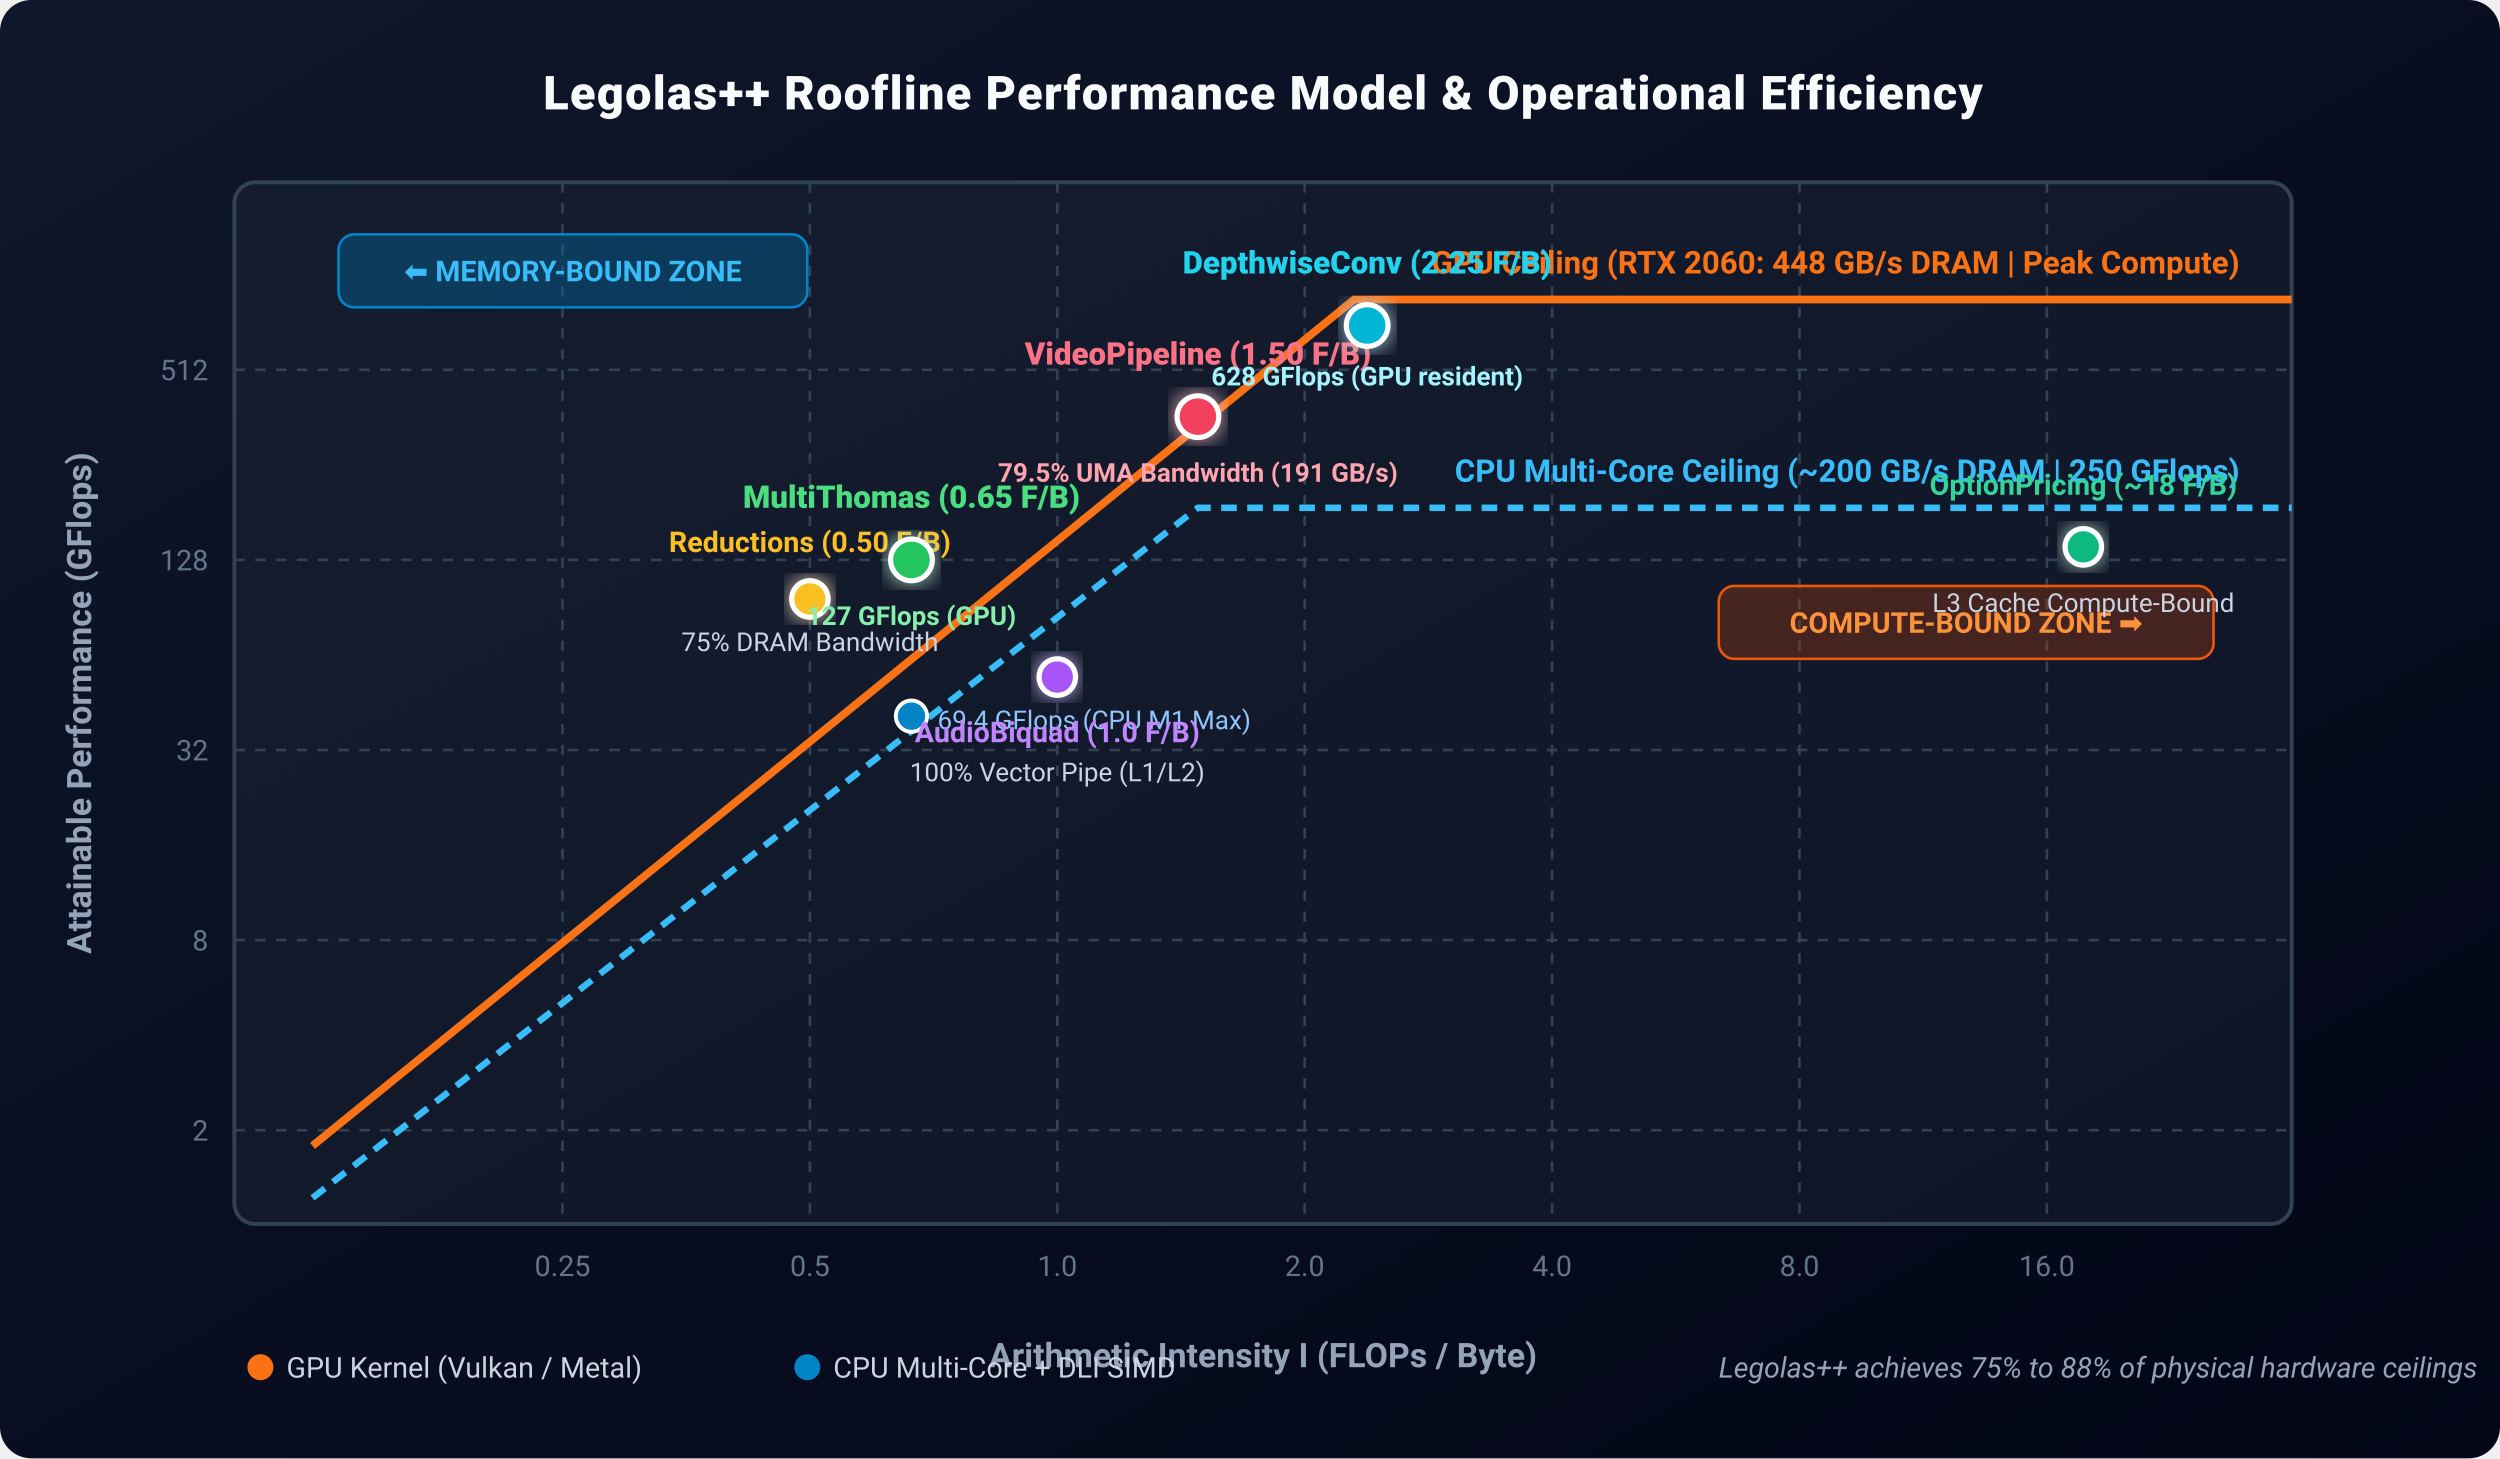
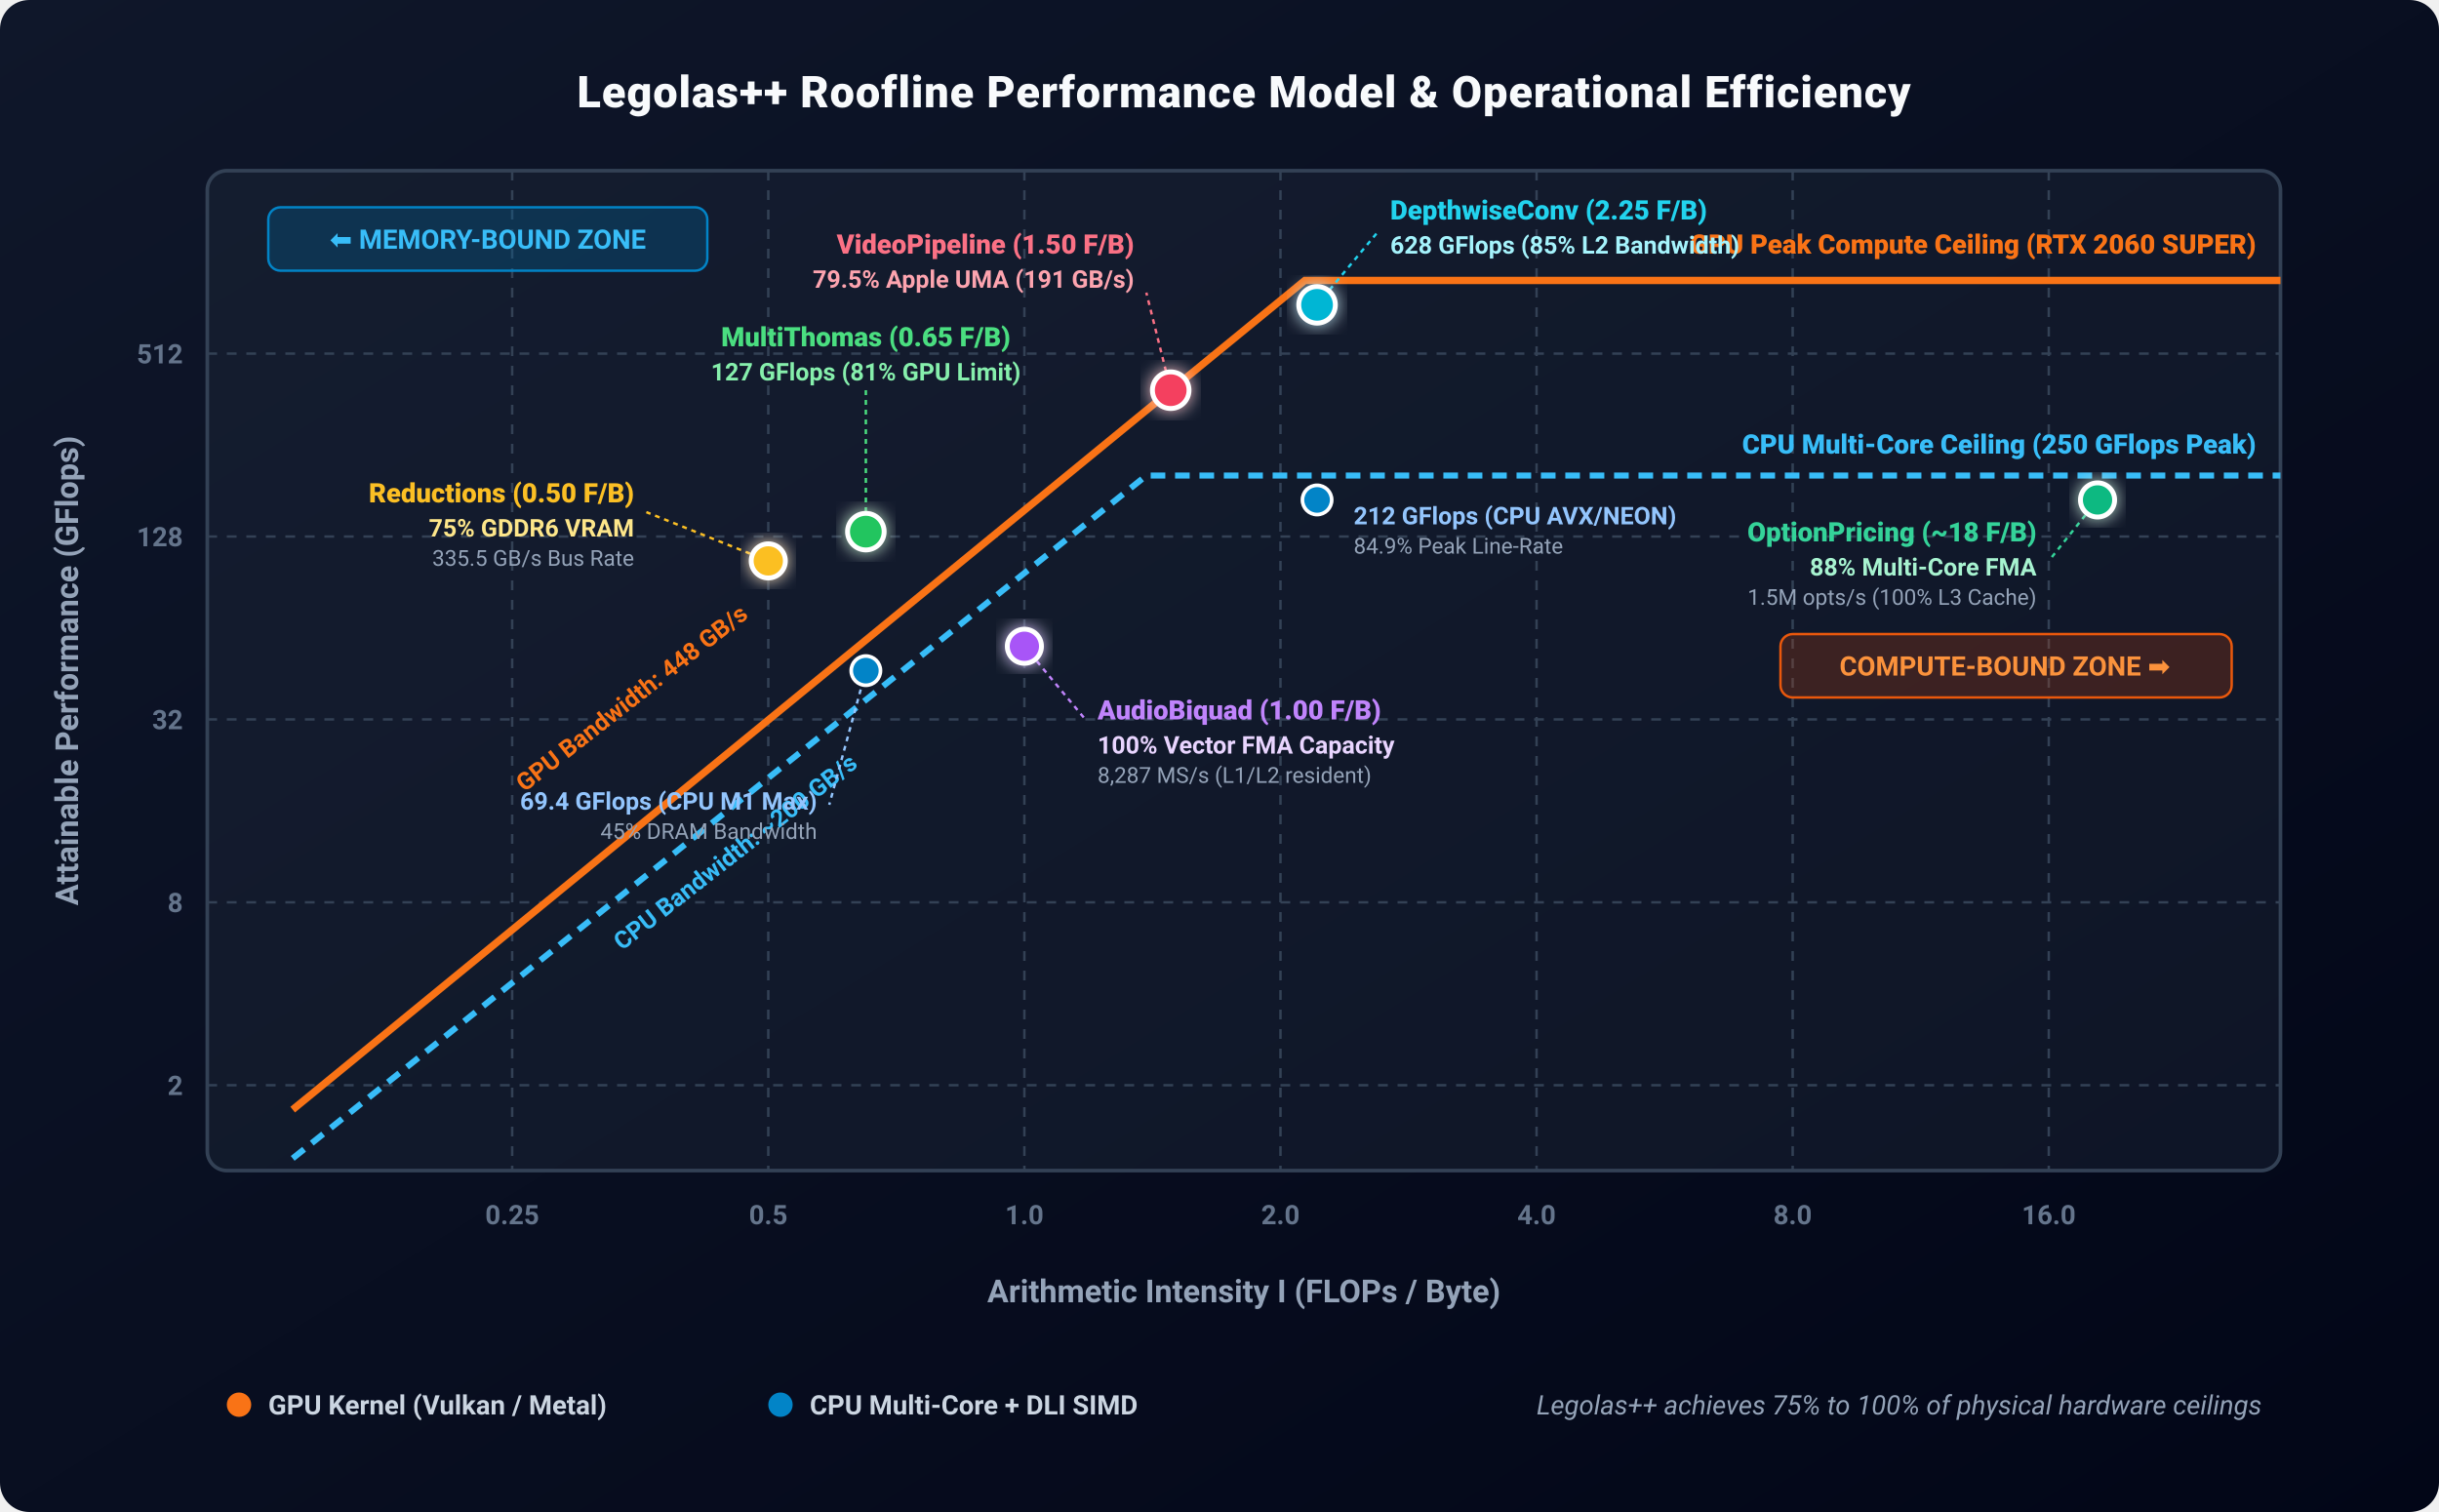
- <svg xmlns="http://www.w3.org/2000/svg" viewBox="0 0 960 560" width="100%" height="100%" style="background-color: #0f172a; font-family: -apple-system, BlinkMacSystemFont, 'Segoe UI', Roboto, Helvetica, Arial, sans-serif;">
+ <svg xmlns="http://www.w3.org/2000/svg" viewBox="0 0 1000 620" width="100%" height="100%" style="background-color: #0f172a; font-family: -apple-system, BlinkMacSystemFont, 'Segoe UI', Roboto, Helvetica, Arial, sans-serif;">
  <defs>
    <linearGradient id="bgGrad" x1="0%" y1="0%" x2="100%" y2="100%">
      <stop offset="0%" stop-color="#0f172a" />
      <stop offset="100%" stop-color="#020617" />
    </linearGradient>
-     <linearGradient id="memBoundArea" x1="0%" y1="0%" x2="100%" y2="0%">
-       <stop offset="0%" stop-color="#0284c7" stop-opacity="0.15" />
-       <stop offset="100%" stop-color="#0284c7" stop-opacity="0.02" />
-     </linearGradient>
-     <linearGradient id="compBoundArea" x1="0%" y1="0%" x2="100%" y2="0%">
-       <stop offset="0%" stop-color="#ea580c" stop-opacity="0.05" />
-       <stop offset="100%" stop-color="#ea580c" stop-opacity="0.15" />
-     </linearGradient>
-     <filter id="glow" x="-20%" y="-20%" width="140%" height="140%">
-       <feGaussianBlur stdDeviation="4" result="blur" />
+     <filter id="glow" x="-30%" y="-30%" width="160%" height="160%">
+       <feGaussianBlur stdDeviation="3.5" result="blur" />
      <feComposite in="SourceGraphic" in2="blur" operator="over" />
    </filter>
  </defs>
-   <rect width="960" height="560" fill="url(#bgGrad)" rx="12" />
-   <rect x="90" y="70" width="790" height="400" fill="#1e293b" fill-opacity="0.4" rx="8" stroke="#334155" stroke-width="1.5" />
-   <line x1="90" y1="434" x2="880" y2="434" stroke="#334155" stroke-dasharray="4,4" stroke-width="1" />
-   <text x="80" y="438" fill="#64748b" font-size="11" text-anchor="end">2</text>
-   <line x1="90" y1="361" x2="880" y2="361" stroke="#334155" stroke-dasharray="4,4" stroke-width="1" />
-   <text x="80" y="365" fill="#64748b" font-size="11" text-anchor="end">8</text>
-   <line x1="90" y1="288" x2="880" y2="288" stroke="#334155" stroke-dasharray="4,4" stroke-width="1" />
-   <text x="80" y="292" fill="#64748b" font-size="11" text-anchor="end">32</text>
-   <line x1="90" y1="215" x2="880" y2="215" stroke="#334155" stroke-dasharray="4,4" stroke-width="1" />
-   <text x="80" y="219" fill="#64748b" font-size="11" text-anchor="end">128</text>
-   <line x1="90" y1="142" x2="880" y2="142" stroke="#334155" stroke-dasharray="4,4" stroke-width="1" />
-   <text x="80" y="146" fill="#64748b" font-size="11" text-anchor="end">512</text>
-   <line x1="216" y1="70" x2="216" y2="470" stroke="#334155" stroke-dasharray="4,4" stroke-width="1" />
-   <text x="216" y="490" fill="#64748b" font-size="11" text-anchor="middle">0.25</text>
-   <line x1="311" y1="70" x2="311" y2="470" stroke="#334155" stroke-dasharray="4,4" stroke-width="1" />
-   <text x="311" y="490" fill="#64748b" font-size="11" text-anchor="middle">0.5</text>
-   <line x1="406" y1="70" x2="406" y2="470" stroke="#334155" stroke-dasharray="4,4" stroke-width="1" />
-   <text x="406" y="490" fill="#64748b" font-size="11" text-anchor="middle">1.0</text>
-   <line x1="501" y1="70" x2="501" y2="470" stroke="#334155" stroke-dasharray="4,4" stroke-width="1" />
-   <text x="501" y="490" fill="#64748b" font-size="11" text-anchor="middle">2.0</text>
-   <line x1="596" y1="70" x2="596" y2="470" stroke="#334155" stroke-dasharray="4,4" stroke-width="1" />
-   <text x="596" y="490" fill="#64748b" font-size="11" text-anchor="middle">4.0</text>
-   <line x1="691" y1="70" x2="691" y2="470" stroke="#334155" stroke-dasharray="4,4" stroke-width="1" />
-   <text x="691" y="490" fill="#64748b" font-size="11" text-anchor="middle">8.0</text>
-   <line x1="786" y1="70" x2="786" y2="470" stroke="#334155" stroke-dasharray="4,4" stroke-width="1" />
-   <text x="786" y="490" fill="#64748b" font-size="11" text-anchor="middle">16.0</text>
-   <text x="485" y="42" fill="#f8fafc" font-size="18" font-weight="800" text-anchor="middle" letter-spacing="0.5">Legolas++ Roofline Performance Model &amp; Operational Efficiency</text>
-   <text x="485" y="525" fill="#94a3b8" font-size="13" font-weight="600" text-anchor="middle">Arithmetic Intensity I (FLOPs / Byte)</text>
-   <text x="35" y="270" fill="#94a3b8" font-size="13" font-weight="600" text-anchor="middle" transform="rotate(-90 35 270)">Attainable Performance (GFlops)</text>
-   <path d="M 120 440 L 520 115 L 880 115" fill="none" stroke="#f97316" stroke-width="3" />
-   <text x="860" y="105" fill="#f97316" font-size="12" font-weight="700" text-anchor="end">GPU Ceiling (RTX 2060: 448 GB/s DRAM | Peak Compute)</text>
-   <path d="M 120 460 L 460 195 L 880 195" fill="none" stroke="#38bdf8" stroke-width="2.5" stroke-dasharray="6,4" />
-   <text x="860" y="185" fill="#38bdf8" font-size="12" font-weight="700" text-anchor="end">CPU Multi-Core Ceiling (~200 GB/s DRAM | 250 GFlops)</text>
-   <rect x="130" y="90" width="180" height="28" rx="6" fill="#0369a1" fill-opacity="0.4" stroke="#0284c7" stroke-width="1" />
-   <text x="220" y="108" fill="#38bdf8" font-size="11" font-weight="700" text-anchor="middle">⬅ MEMORY-BOUND ZONE</text>
-   <rect x="660" y="225" width="190" height="28" rx="6" fill="#c2410c" fill-opacity="0.3" stroke="#ea580c" stroke-width="1" />
-   <text x="755" y="243" fill="#fb923c" font-size="11" font-weight="700" text-anchor="middle">COMPUTE-BOUND ZONE ➡</text>
-   <g transform="translate(311, 230)" filter="url(#glow)">
+   <rect width="1000" height="620" fill="url(#bgGrad)" rx="12" />
+   <rect x="85" y="70" width="850" height="410" fill="#1e293b" fill-opacity="0.4" rx="8" stroke="#334155" stroke-width="1.5" />
+   <line x1="85" y1="445" x2="935" y2="445" stroke="#334155" stroke-dasharray="4,4" stroke-width="1" />
+   <text x="75" y="449" fill="#64748b" font-size="11" font-weight="600" text-anchor="end">2</text>
+   <line x1="85" y1="370" x2="935" y2="370" stroke="#334155" stroke-dasharray="4,4" stroke-width="1" />
+   <text x="75" y="374" fill="#64748b" font-size="11" font-weight="600" text-anchor="end">8</text>
+   <line x1="85" y1="295" x2="935" y2="295" stroke="#334155" stroke-dasharray="4,4" stroke-width="1" />
+   <text x="75" y="299" fill="#64748b" font-size="11" font-weight="600" text-anchor="end">32</text>
+   <line x1="85" y1="220" x2="935" y2="220" stroke="#334155" stroke-dasharray="4,4" stroke-width="1" />
+   <text x="75" y="224" fill="#64748b" font-size="11" font-weight="600" text-anchor="end">128</text>
+   <line x1="85" y1="145" x2="935" y2="145" stroke="#334155" stroke-dasharray="4,4" stroke-width="1" />
+   <text x="75" y="149" fill="#64748b" font-size="11" font-weight="600" text-anchor="end">512</text>
+   <line x1="210" y1="70" x2="210" y2="480" stroke="#334155" stroke-dasharray="4,4" stroke-width="1" />
+   <text x="210" y="502" fill="#64748b" font-size="11" font-weight="600" text-anchor="middle">0.25</text>
+   <line x1="315" y1="70" x2="315" y2="480" stroke="#334155" stroke-dasharray="4,4" stroke-width="1" />
+   <text x="315" y="502" fill="#64748b" font-size="11" font-weight="600" text-anchor="middle">0.5</text>
+   <line x1="420" y1="70" x2="420" y2="480" stroke="#334155" stroke-dasharray="4,4" stroke-width="1" />
+   <text x="420" y="502" fill="#64748b" font-size="11" font-weight="600" text-anchor="middle">1.0</text>
+   <line x1="525" y1="70" x2="525" y2="480" stroke="#334155" stroke-dasharray="4,4" stroke-width="1" />
+   <text x="525" y="502" fill="#64748b" font-size="11" font-weight="600" text-anchor="middle">2.0</text>
+   <line x1="630" y1="70" x2="630" y2="480" stroke="#334155" stroke-dasharray="4,4" stroke-width="1" />
+   <text x="630" y="502" fill="#64748b" font-size="11" font-weight="600" text-anchor="middle">4.0</text>
+   <line x1="735" y1="70" x2="735" y2="480" stroke="#334155" stroke-dasharray="4,4" stroke-width="1" />
+   <text x="735" y="502" fill="#64748b" font-size="11" font-weight="600" text-anchor="middle">8.0</text>
+   <line x1="840" y1="70" x2="840" y2="480" stroke="#334155" stroke-dasharray="4,4" stroke-width="1" />
+   <text x="840" y="502" fill="#64748b" font-size="11" font-weight="600" text-anchor="middle">16.0</text>
+   <text x="510" y="44" fill="#f8fafc" font-size="18" font-weight="800" text-anchor="middle" letter-spacing="0.4">Legolas++ Roofline Performance Model &amp; Operational Efficiency</text>
+   <text x="510" y="534" fill="#94a3b8" font-size="13" font-weight="700" text-anchor="middle">Arithmetic Intensity I (FLOPs / Byte)</text>
+   <text x="32" y="275" fill="#94a3b8" font-size="13" font-weight="700" text-anchor="middle" transform="rotate(-90 32 275)">Attainable Performance (GFlops)</text>
+   <rect x="110" y="85" width="180" height="26" rx="5" fill="#0369a1" fill-opacity="0.3" stroke="#0284c7" stroke-width="1" />
+   <text x="200" y="102" fill="#38bdf8" font-size="11" font-weight="700" text-anchor="middle">⬅ MEMORY-BOUND ZONE</text>
+   <rect x="730" y="260" width="185" height="26" rx="5" fill="#c2410c" fill-opacity="0.25" stroke="#ea580c" stroke-width="1" />
+   <text x="822" y="277" fill="#fb923c" font-size="11" font-weight="700" text-anchor="middle">COMPUTE-BOUND ZONE ➡</text>
+   <path d="M 120 455 L 535 115 L 935 115" fill="none" stroke="#f97316" stroke-width="3" />
+   <text x="925" y="104" fill="#f97316" font-size="11" font-weight="800" text-anchor="end">GPU Peak Compute Ceiling (RTX 2060 SUPER)</text>
+   <text x="215" y="325" fill="#f97316" font-size="10" font-weight="700" transform="rotate(-38 215 325)">GPU Bandwidth: 448 GB/s</text>
+   <path d="M 120 475 L 470 195 L 935 195" fill="none" stroke="#38bdf8" stroke-width="2.5" stroke-dasharray="6,4" />
+   <text x="925" y="186" fill="#38bdf8" font-size="11" font-weight="800" text-anchor="end">CPU Multi-Core Ceiling (250 GFlops Peak)</text>
+   <text x="255" y="390" fill="#38bdf8" font-size="10" font-weight="700" transform="rotate(-38 255 390)">CPU Bandwidth: ~200 GB/s</text>
+   <line x1="315" y1="230" x2="265" y2="210" stroke="#fbbf24" stroke-width="1" stroke-dasharray="2,2" />
+   <g transform="translate(315, 230)" filter="url(#glow)">
    <circle cx="0" cy="0" r="7" fill="#fbbf24" stroke="#ffffff" stroke-width="2" />
  </g>
-   <text x="311" y="212" fill="#fbbf24" font-size="11" font-weight="700" text-anchor="middle">Reductions (0.50 F/B)</text>
-   <text x="311" y="250" fill="#cbd5e1" font-size="10" text-anchor="middle">75% DRAM Bandwidth</text>
-   <g transform="translate(350, 215)" filter="url(#glow)">
-     <circle cx="0" cy="0" r="8" fill="#22c55e" stroke="#ffffff" stroke-width="2" />
+   <text x="260" y="206" fill="#fbbf24" font-size="11" font-weight="800" text-anchor="end">Reductions (0.50 F/B)</text>
+   <text x="260" y="220" fill="#fde68a" font-size="10" font-weight="700" text-anchor="end">75% GDDR6 VRAM</text>
+   <text x="260" y="232" fill="#94a3b8" font-size="9" text-anchor="end">335.5 GB/s Bus Rate</text>
+   <line x1="355" y1="218" x2="355" y2="160" stroke="#4ade80" stroke-width="1" stroke-dasharray="2,2" />
+   <g transform="translate(355, 218)" filter="url(#glow)">
+     <circle cx="0" cy="0" r="7.5" fill="#22c55e" stroke="#ffffff" stroke-width="2" />
  </g>
-   <text x="350" y="195" fill="#4ade80" font-size="12" font-weight="800" text-anchor="middle">MultiThomas (0.65 F/B)</text>
-   <text x="350" y="240" fill="#86efac" font-size="10" font-weight="700" text-anchor="middle">127 GFlops (GPU)</text>
-   <circle cx="350" cy="275" r="6" fill="#0284c7" stroke="#ffffff" stroke-width="1.5" />
-   <text x="360" y="280" fill="#93c5fd" font-size="10" text-anchor="start">69.4 GFlops (CPU M1 Max)</text>
-   <g transform="translate(406, 260)" filter="url(#glow)">
+   <text x="355" y="142" fill="#4ade80" font-size="11" font-weight="800" text-anchor="middle">MultiThomas (0.65 F/B)</text>
+   <text x="355" y="156" fill="#86efac" font-size="10" font-weight="700" text-anchor="middle">127 GFlops (81% GPU Limit)</text>
+   <line x1="355" y1="275" x2="340" y2="330" stroke="#93c5fd" stroke-width="1" stroke-dasharray="2,2" />
+   <circle cx="355" cy="275" r="6" fill="#0284c7" stroke="#ffffff" stroke-width="1.5" />
+   <text x="335" y="332" fill="#93c5fd" font-size="10" font-weight="700" text-anchor="end">69.4 GFlops (CPU M1 Max)</text>
+   <text x="335" y="344" fill="#94a3b8" font-size="9" text-anchor="end">45% DRAM Bandwidth</text>
+   <line x1="420" y1="265" x2="445" y2="295" stroke="#c084fc" stroke-width="1" stroke-dasharray="2,2" />
+   <g transform="translate(420, 265)" filter="url(#glow)">
    <circle cx="0" cy="0" r="7" fill="#a855f7" stroke="#ffffff" stroke-width="2" />
  </g>
-   <text x="406" y="285" fill="#c084fc" font-size="11" font-weight="700" text-anchor="middle">AudioBiquad (1.0 F/B)</text>
-   <text x="406" y="300" fill="#cbd5e1" font-size="10" text-anchor="middle">100% Vector Pipe (L1/L2)</text>
-   <g transform="translate(460, 160)" filter="url(#glow)">
-     <circle cx="0" cy="0" r="8" fill="#f43f5e" stroke="#ffffff" stroke-width="2" />
+   <text x="450" y="295" fill="#c084fc" font-size="11" font-weight="800" text-anchor="start">AudioBiquad (1.00 F/B)</text>
+   <text x="450" y="309" fill="#e9d5ff" font-size="10" font-weight="700" text-anchor="start">100% Vector FMA Capacity</text>
+   <text x="450" y="321" fill="#94a3b8" font-size="9" text-anchor="start">8,287 MS/s (L1/L2 resident)</text>
+   <line x1="480" y1="160" x2="470" y2="120" stroke="#fb7185" stroke-width="1" stroke-dasharray="2,2" />
+   <g transform="translate(480, 160)" filter="url(#glow)">
+     <circle cx="0" cy="0" r="7.5" fill="#f43f5e" stroke="#ffffff" stroke-width="2" />
  </g>
-   <text x="460" y="140" fill="#fb7185" font-size="12" font-weight="800" text-anchor="middle">VideoPipeline (1.50 F/B)</text>
-   <text x="460" y="185" fill="#fda4af" font-size="10" font-weight="700" text-anchor="middle">79.5% UMA Bandwidth (191 GB/s)</text>
-   <g transform="translate(525, 125)" filter="url(#glow)">
-     <circle cx="0" cy="0" r="8" fill="#06b6d4" stroke="#ffffff" stroke-width="2" />
+   <text x="465" y="104" fill="#fb7185" font-size="11" font-weight="800" text-anchor="end">VideoPipeline (1.50 F/B)</text>
+   <text x="465" y="118" fill="#fda4af" font-size="10" font-weight="700" text-anchor="end">79.5% Apple UMA (191 GB/s)</text>
+   <line x1="540" y1="125" x2="565" y2="95" stroke="#22d3ee" stroke-width="1" stroke-dasharray="2,2" />
+   <g transform="translate(540, 125)" filter="url(#glow)">
+     <circle cx="0" cy="0" r="7.5" fill="#06b6d4" stroke="#ffffff" stroke-width="2" />
  </g>
-   <text x="525" y="105" fill="#22d3ee" font-size="12" font-weight="800" text-anchor="middle">DepthwiseConv (2.25 F/B)</text>
-   <text x="525" y="148" fill="#a5f3fc" font-size="10" font-weight="700" text-anchor="middle">628 GFlops (GPU resident)</text>
-   <g transform="translate(800, 210)" filter="url(#glow)">
+   <text x="570" y="90" fill="#22d3ee" font-size="11" font-weight="800" text-anchor="start">DepthwiseConv (2.25 F/B)</text>
+   <text x="570" y="104" fill="#a5f3fc" font-size="10" font-weight="700" text-anchor="start">628 GFlops (85% L2 Bandwidth)</text>
+   <circle cx="540" cy="205" r="6" fill="#0284c7" stroke="#ffffff" stroke-width="1.5" />
+   <text x="555" y="215" fill="#93c5fd" font-size="10" font-weight="700" text-anchor="start">212 GFlops (CPU AVX/NEON)</text>
+   <text x="555" y="227" fill="#94a3b8" font-size="9" text-anchor="start">84.9% Peak Line-Rate</text>
+   <line x1="860" y1="205" x2="840" y2="230" stroke="#34d399" stroke-width="1" stroke-dasharray="2,2" />
+   <g transform="translate(860, 205)" filter="url(#glow)">
    <circle cx="0" cy="0" r="7" fill="#10b981" stroke="#ffffff" stroke-width="2" />
  </g>
-   <text x="800" y="190" fill="#34d399" font-size="11" font-weight="700" text-anchor="middle">OptionPricing (~18 F/B)</text>
-   <text x="800" y="235" fill="#cbd5e1" font-size="10" text-anchor="middle">L3 Cache Compute-Bound</text>
-   <g transform="translate(100, 525)" font-size="11" fill="#cbd5e1">
-     <circle cx="0" cy="0" r="5" fill="#f97316" />
-     <text x="10" y="4">GPU Kernel (Vulkan / Metal)</text>
-     <circle cx="210" cy="0" r="5" fill="#0284c7" />
-     <text x="220" y="4">CPU Multi-Core + DLI SIMD</text>
-     <text x="560" y="4" fill="#94a3b8" font-style="italic">Legolas++ achieves 75% to 88% of physical hardware ceilings</text>
+   <text x="835" y="222" fill="#34d399" font-size="11" font-weight="800" text-anchor="end">OptionPricing (~18 F/B)</text>
+   <text x="835" y="236" fill="#a7f3d0" font-size="10" font-weight="700" text-anchor="end">88% Multi-Core FMA</text>
+   <text x="835" y="248" fill="#94a3b8" font-size="9" text-anchor="end">1.5M opts/s (100% L3 Cache)</text>
+   <g transform="translate(90, 580)" font-size="11" fill="#cbd5e1">
+     <circle cx="8" cy="-4" r="5" fill="#f97316" />
+     <text x="20" y="0" font-weight="600">GPU Kernel (Vulkan / Metal)</text>
+     <circle cx="230" cy="-4" r="5" fill="#0284c7" />
+     <text x="242" y="0" font-weight="600">CPU Multi-Core + DLI SIMD</text>
+     <text x="540" y="0" fill="#94a3b8" font-style="italic">Legolas++ achieves 75% to 100% of physical hardware ceilings</text>
  </g>
</svg>
